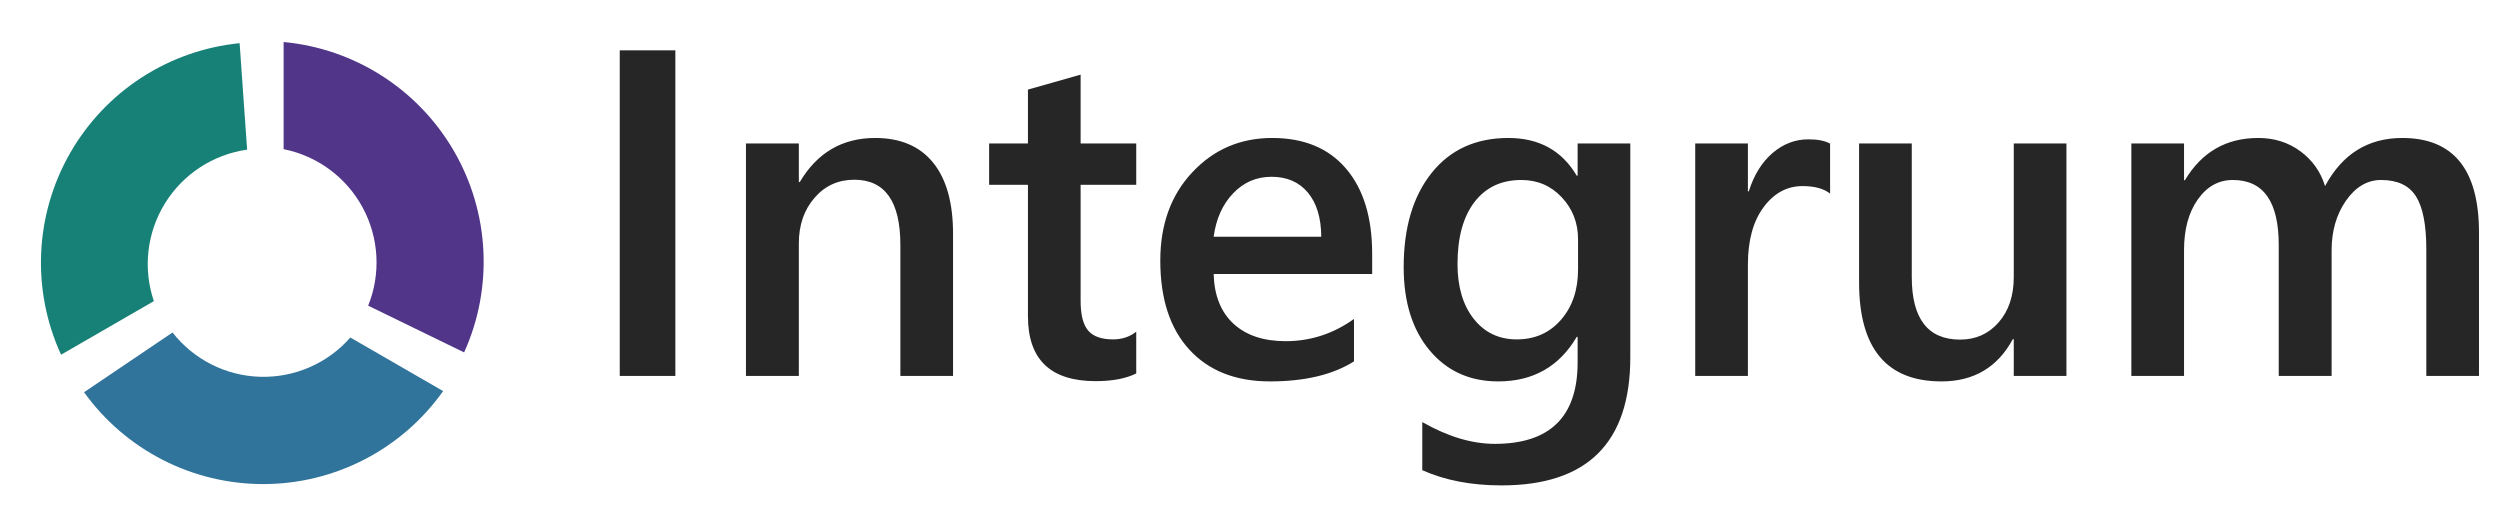
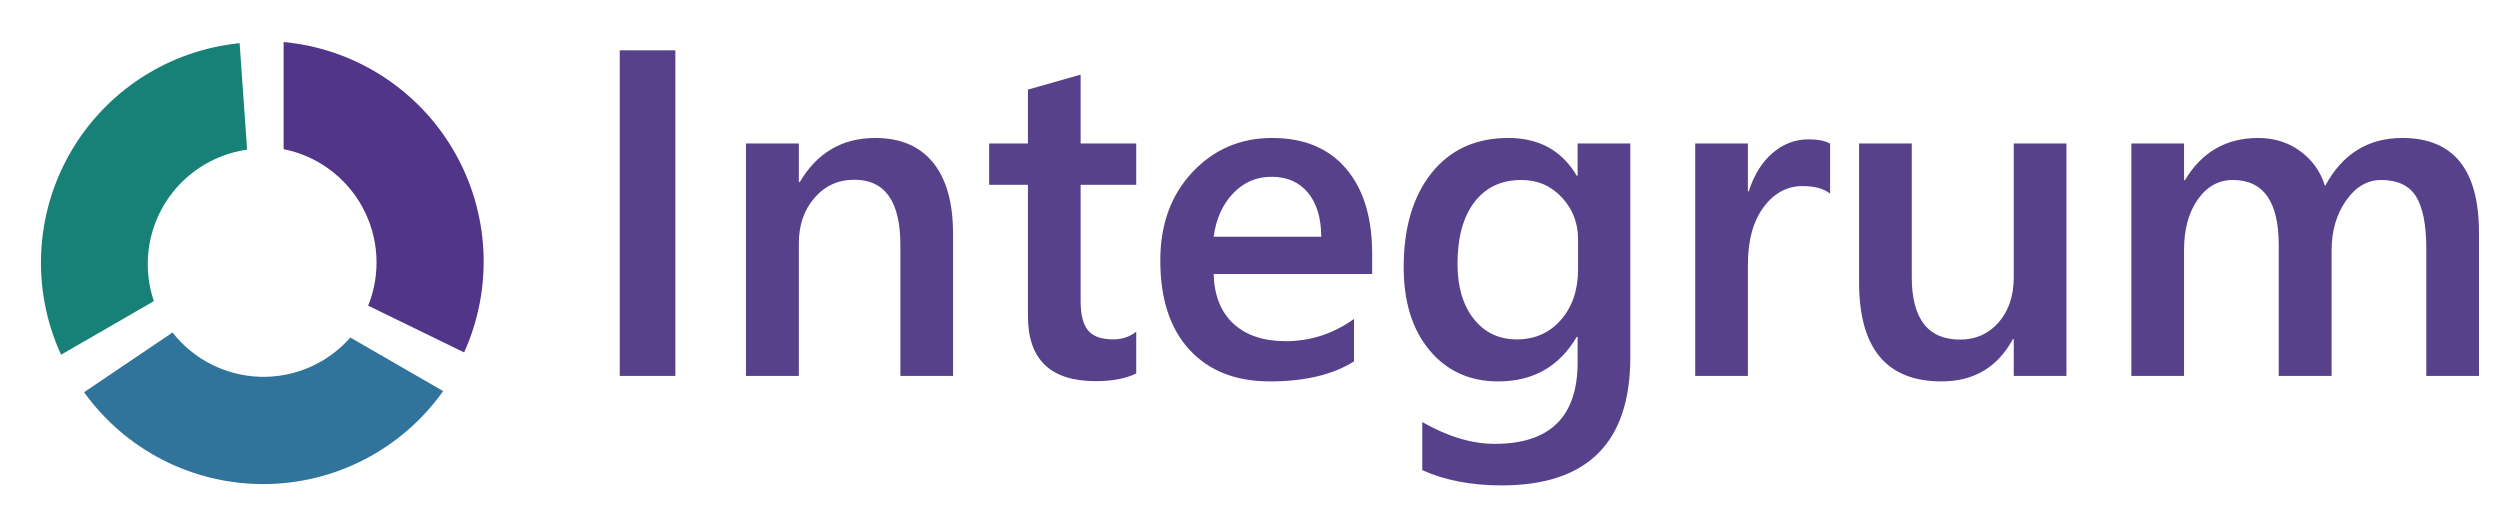
<svg xmlns="http://www.w3.org/2000/svg" width="476" height="100" viewBox="0 0 476 100" role="img">
  <g fill="#262626">
    <g id="symbol">
      <path transform="rotate(0 50 50)" d="M54 8A42 42 0 0 1 88.37 67.1L70.1 58.2A22 22 0 0 0 54 28.4Z" fill="#503589" />
      <path transform="rotate(120 50 50)" d="M54 8A42 42 0 0 1 88.37 67.1L70.1 58.2A22 22 0 0 0 54 28.4Z" fill="#30739B" />
      <path transform="rotate(240 50 50)" d="M54 8A42 42 0 0 1 88.37 67.1L70.1 58.2A22 22 0 0 0 54 28.4Z" fill="#188177" />
    </g>
-     <g id="wordmark" transform="translate(110.39 71.58)">
+     <g id="wordmark" fill="#57418b" transform="translate(110.39 71.58)">
      <path d="M18.2 0H7.61V-62H18.2ZM71.07 0H61.04V-24.95Q61.04 -37.36 52.26 -37.36Q47.68 -37.36 44.7 -33.92Q41.71 -30.48 41.71 -25.25V0H31.64V-44.27H41.71V-36.92H41.89Q46.86 -45.31 56.24 -45.31Q63.46 -45.31 67.27 -40.62Q71.07 -35.93 71.07 -27.07ZM105.95 -0.48Q103.01 0.99 98.22 0.99Q85.33 0.99 85.33 -11.37V-36.4H77.94V-44.27H85.33V-54.52L95.36 -57.37V-44.27H105.95V-36.4H95.36V-14.27Q95.36 -10.33 96.79 -8.65Q98.22 -6.96 101.54 -6.96Q104.1 -6.96 105.95 -8.43ZM150.87 -19.41H120.69Q120.86 -13.27 124.47 -9.94Q128.08 -6.62 134.4 -6.62Q141.49 -6.62 147.41 -10.85V-2.77Q141.36 1.04 131.41 1.04Q121.64 1.04 116.08 -4.99Q110.53 -11.03 110.53 -21.96Q110.53 -32.3 116.65 -38.8Q122.76 -45.31 131.84 -45.31Q140.92 -45.31 145.9 -39.47Q150.87 -33.64 150.87 -23.26ZM141.18 -26.5Q141.14 -31.91 138.63 -34.91Q136.12 -37.92 131.71 -37.92Q127.39 -37.92 124.39 -34.76Q121.38 -31.61 120.69 -26.5ZM200.02 -3.55Q200.02 20.84 175.5 20.84Q166.86 20.84 160.41 17.94V8.78Q167.68 12.93 174.21 12.93Q189.99 12.93 189.99 -2.59V-7.44H189.82Q184.84 1.04 174.86 1.04Q166.77 1.04 161.82 -4.86Q156.87 -10.77 156.87 -20.71Q156.87 -31.99 162.19 -38.65Q167.51 -45.31 176.8 -45.31Q185.58 -45.31 189.82 -38.13H189.99V-44.27H200.02ZM190.07 -20.28V-26.03Q190.07 -30.7 186.98 -34Q183.89 -37.31 179.27 -37.31Q173.56 -37.31 170.34 -33.1Q167.12 -28.88 167.12 -21.32Q167.12 -14.79 170.21 -10.87Q173.3 -6.96 178.4 -6.96Q183.59 -6.96 186.83 -10.7Q190.07 -14.44 190.07 -20.28ZM238.06 -34.72Q236.24 -36.15 232.83 -36.15Q228.37 -36.15 225.39 -32.12Q222.41 -28.1 222.41 -21.19V0H212.38V-44.27H222.41V-35.15H222.58Q224.05 -39.82 227.1 -42.44Q230.15 -45.05 233.91 -45.05Q236.63 -45.05 238.06 -44.23ZM283.06 0H273.03V-7H272.85Q268.49 1.04 259.28 1.04Q243.58 1.04 243.58 -17.81V-44.27H253.61V-18.85Q253.61 -6.92 262.82 -6.92Q267.28 -6.92 270.15 -10.2Q273.03 -13.49 273.03 -18.81V-44.27H283.06ZM361.61 0H351.58V-24.13Q351.58 -31.09 349.61 -34.2Q347.64 -37.31 342.97 -37.31Q339.04 -37.31 336.29 -33.38Q333.55 -29.44 333.55 -23.95V0H323.48V-24.95Q323.48 -37.31 314.74 -37.31Q310.68 -37.31 308.06 -33.59Q305.45 -29.88 305.45 -23.95V0H295.42V-44.27H305.45V-37.27H305.62Q310.42 -45.31 319.58 -45.31Q324.17 -45.31 327.6 -42.78Q331.04 -40.25 332.3 -36.15Q337.22 -45.31 347 -45.31Q361.61 -45.31 361.61 -27.28Z" />
    </g>
  </g>
</svg>
